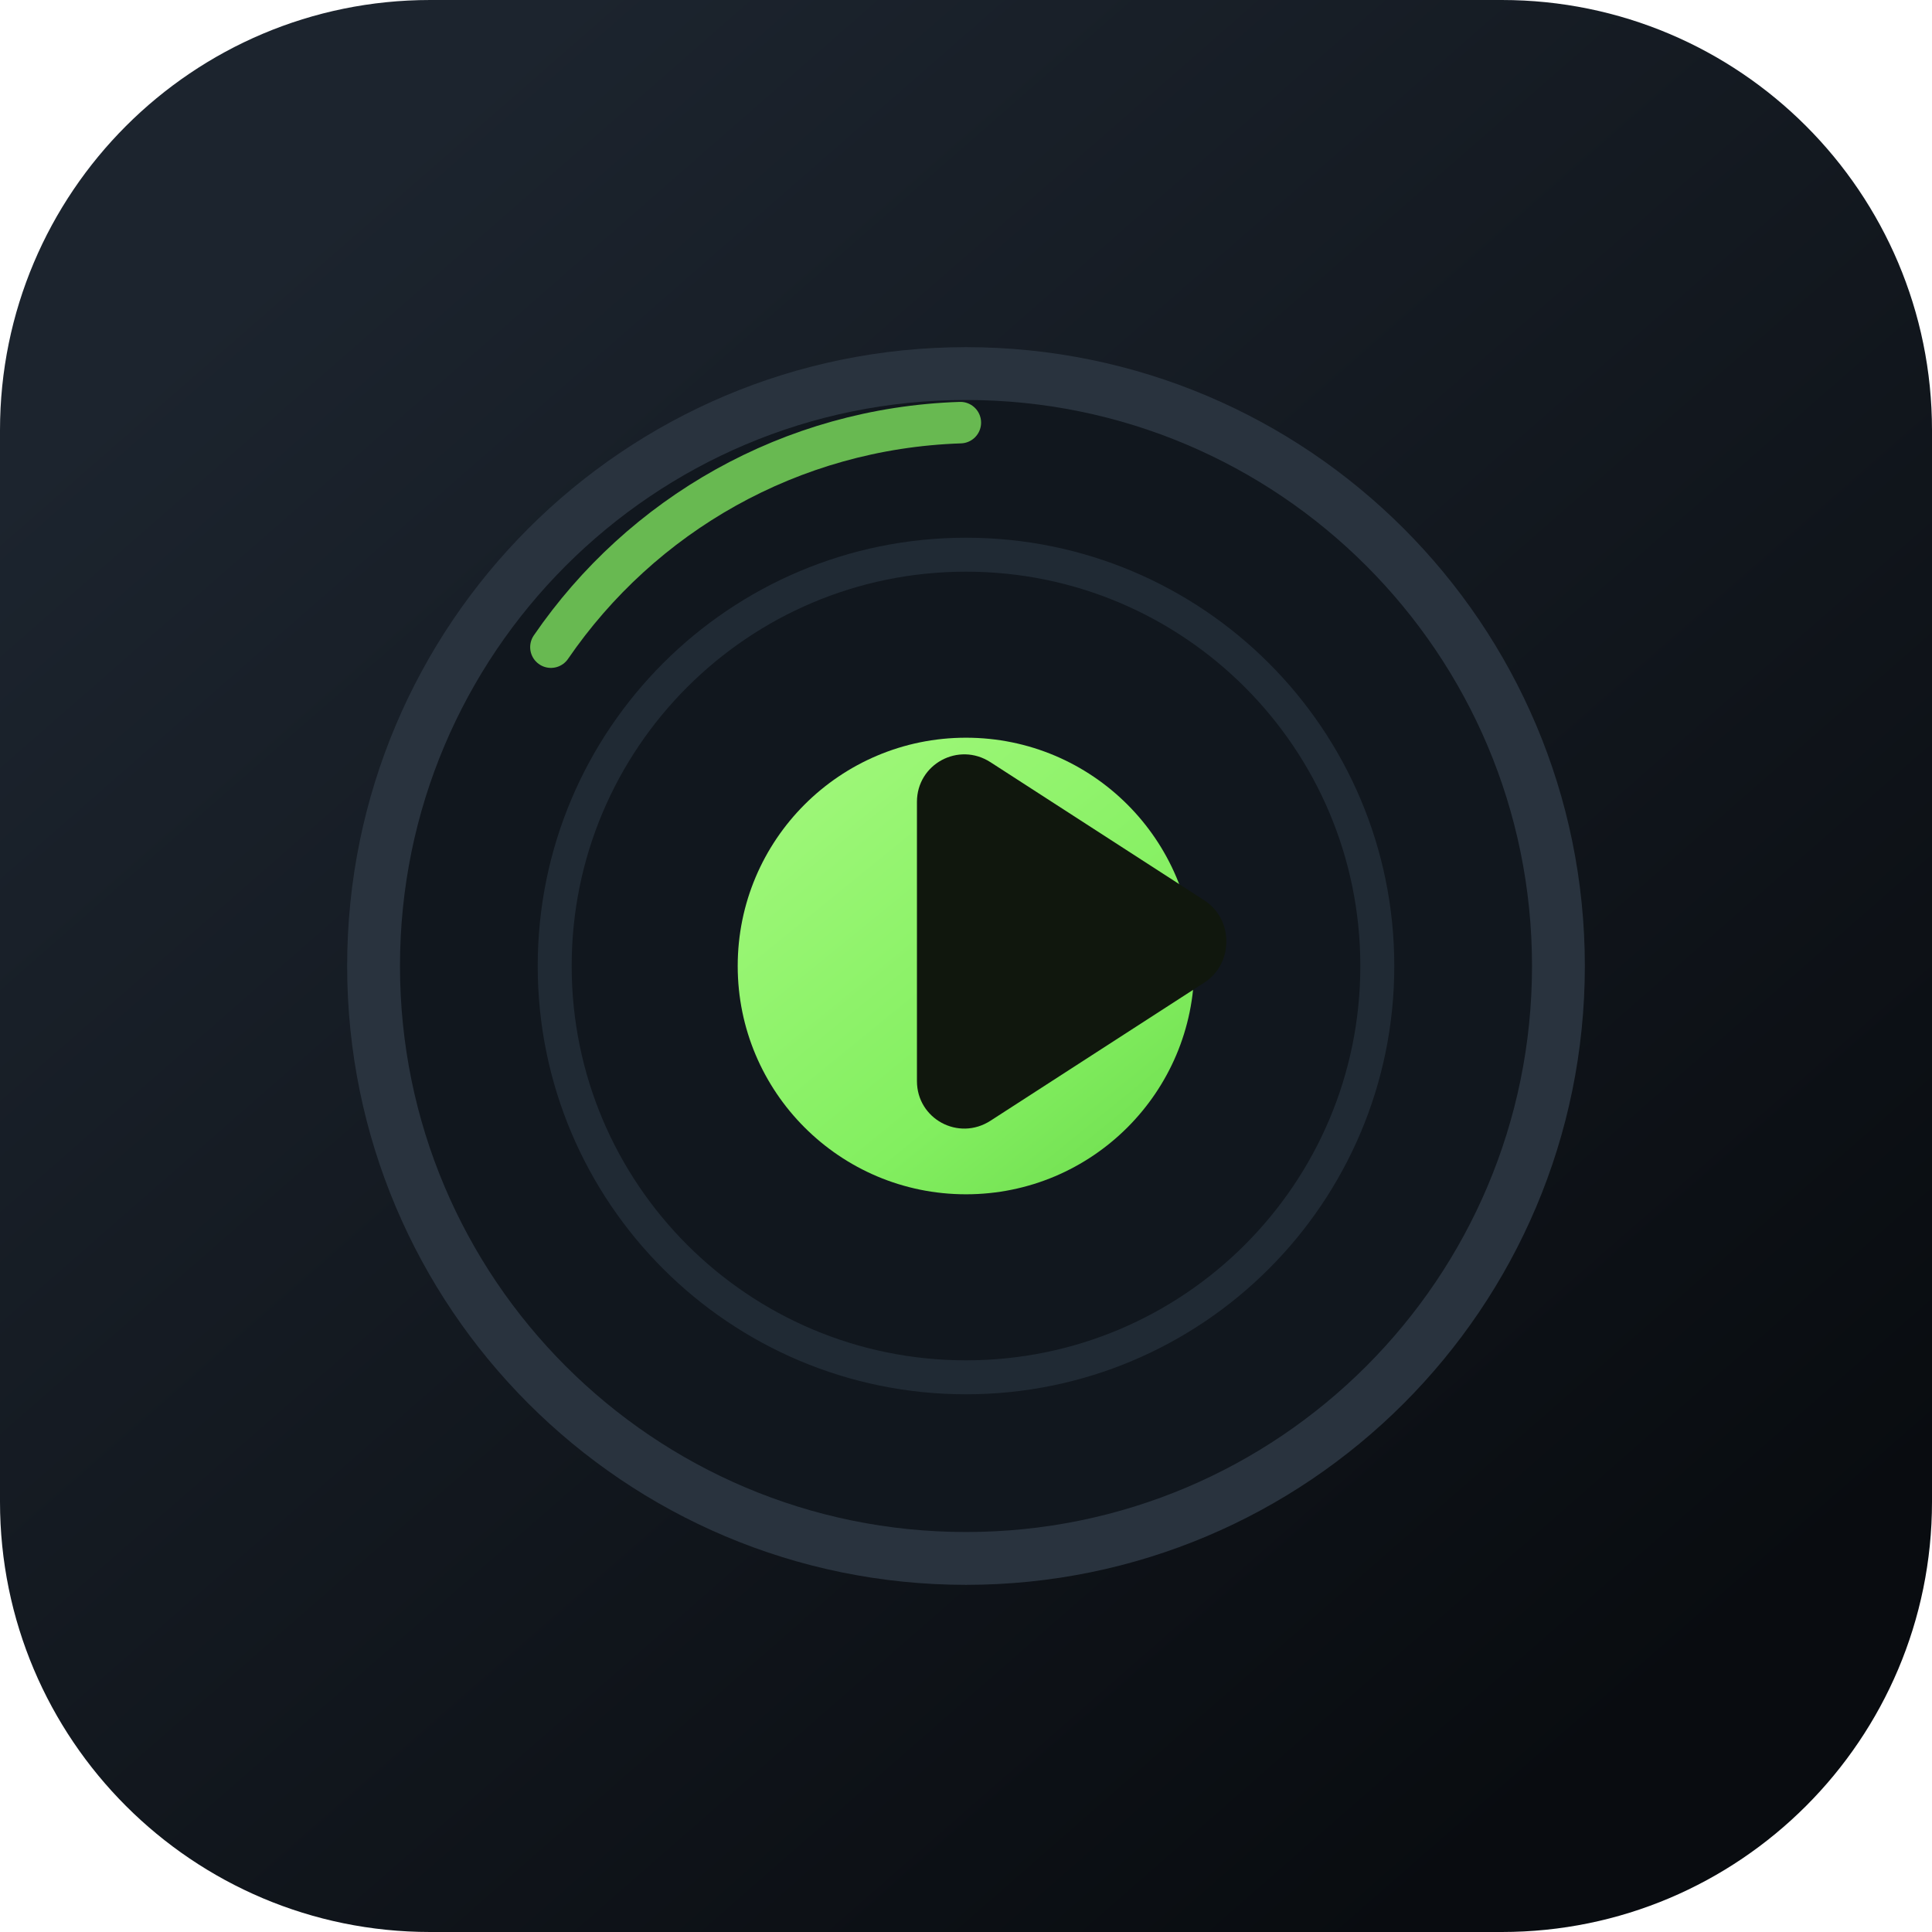
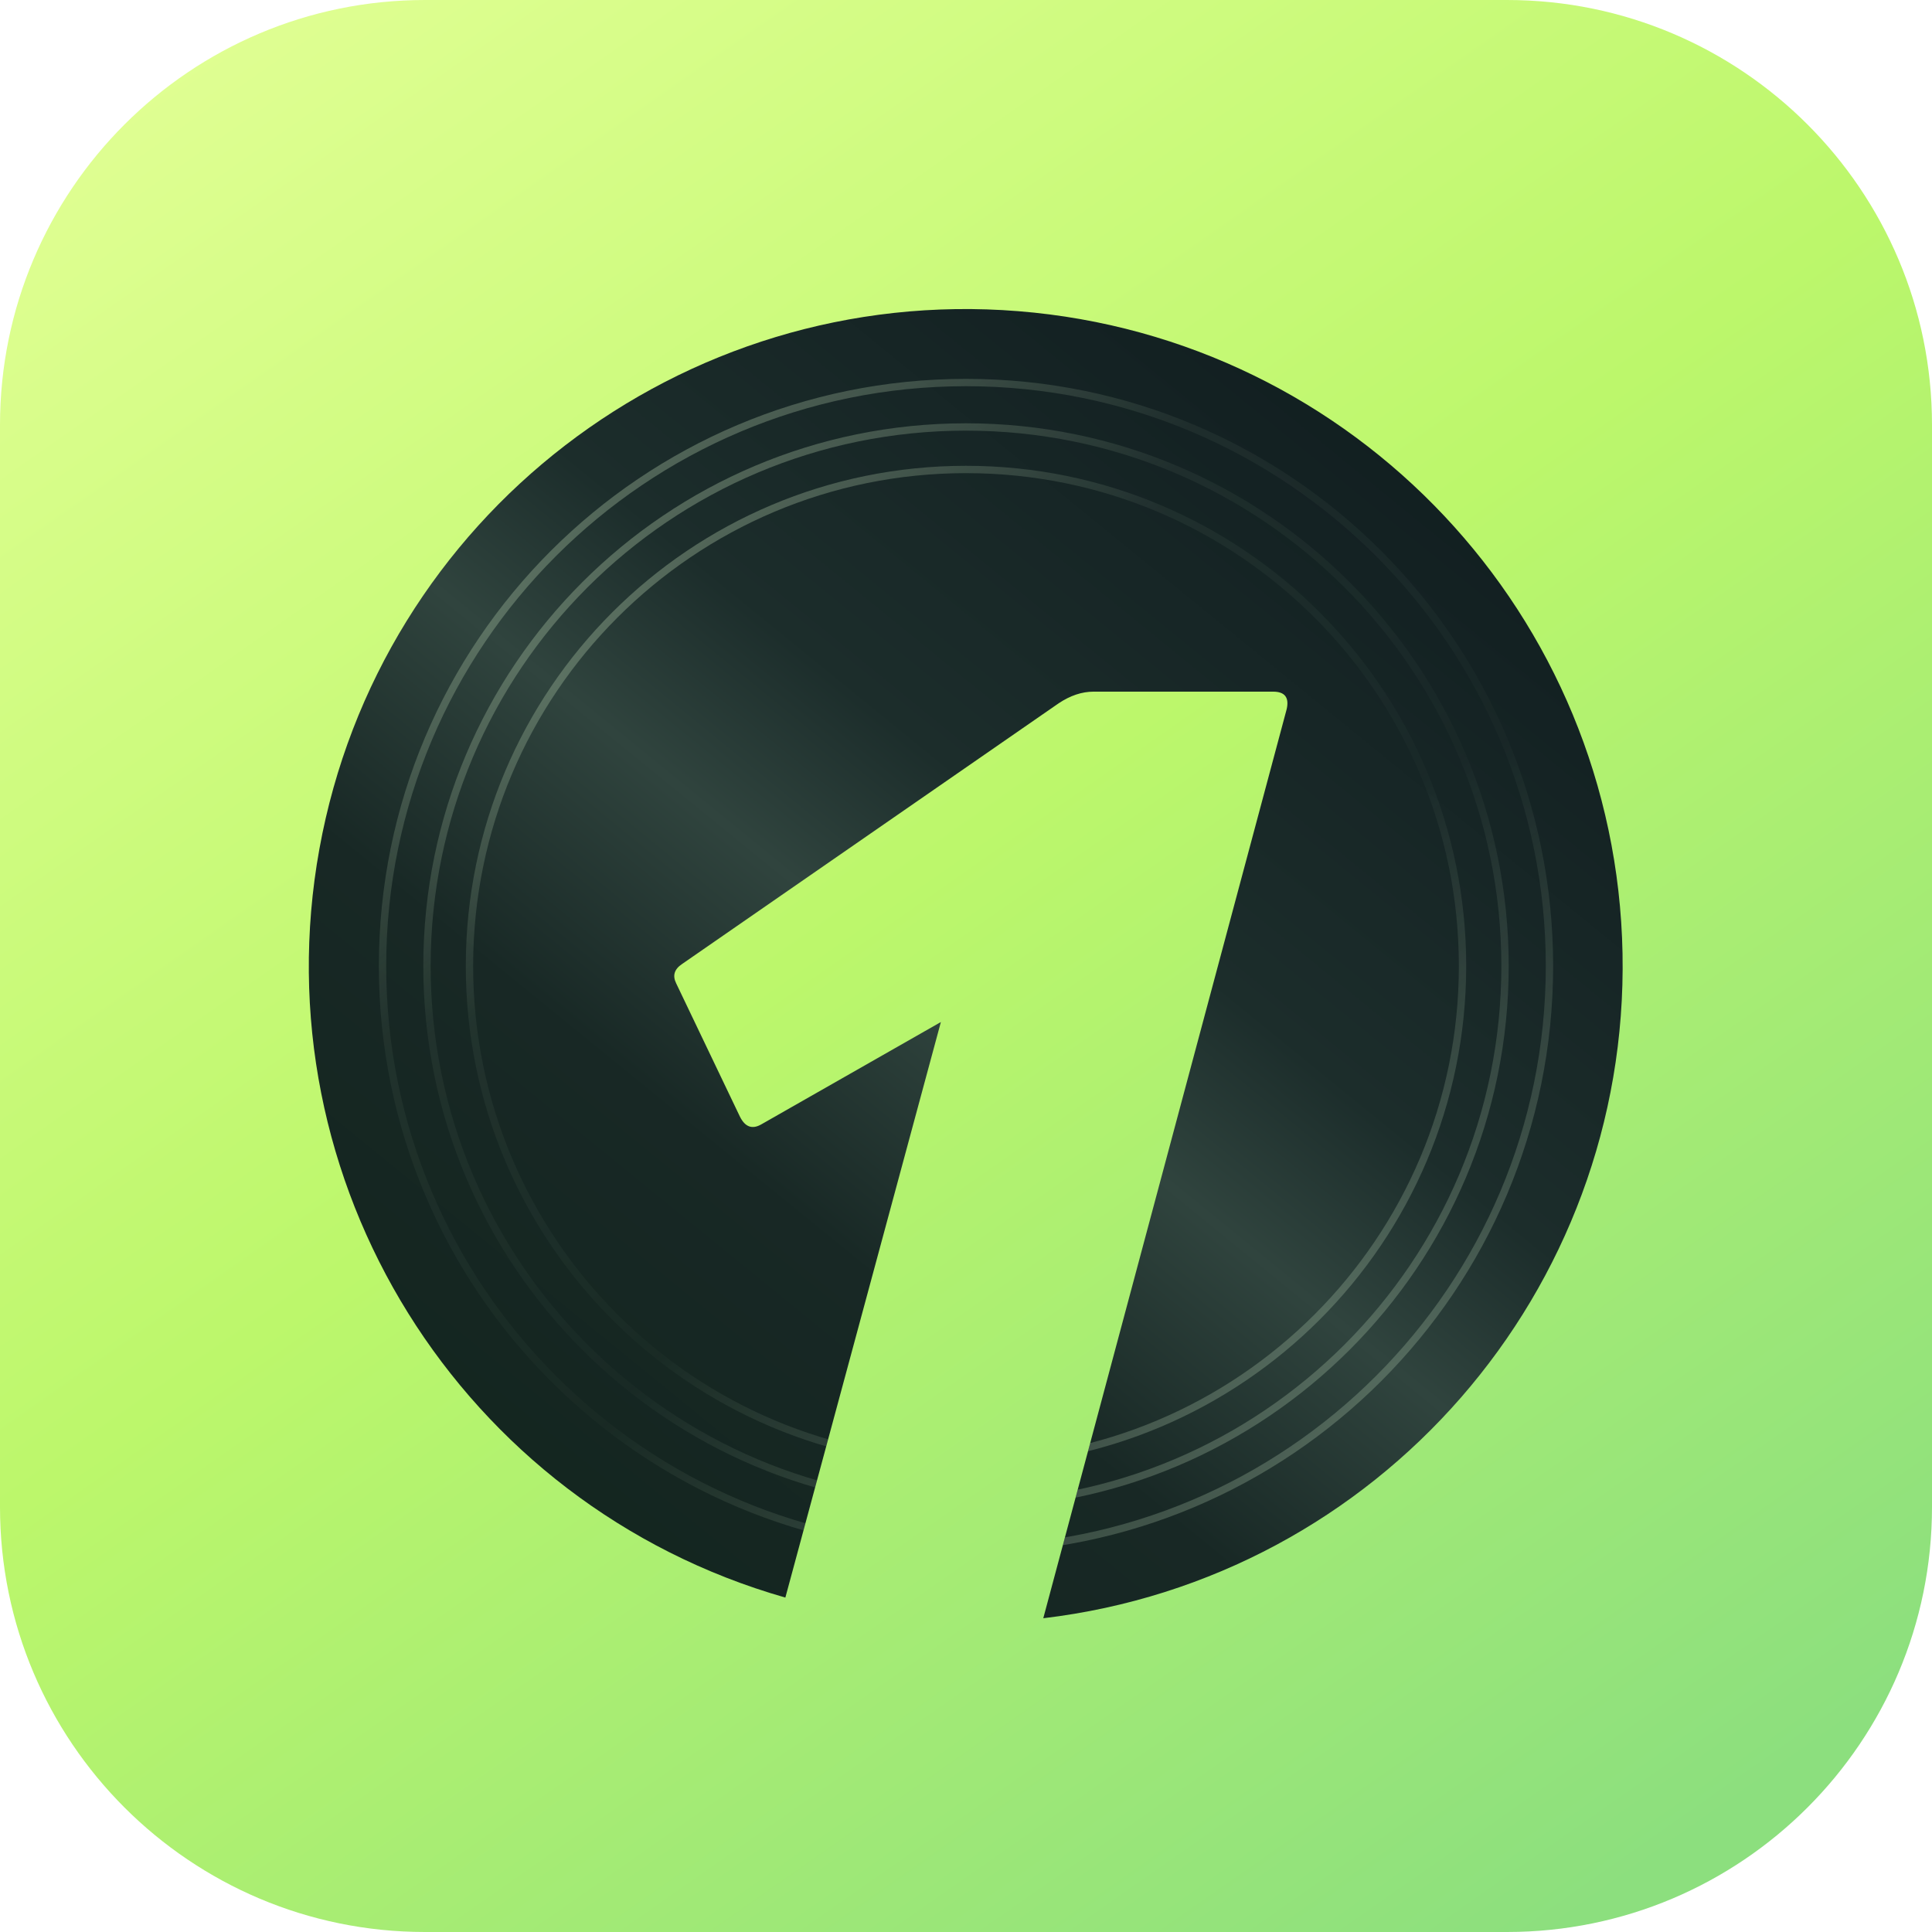
- <svg xmlns="http://www.w3.org/2000/svg" width="1024" height="1024" viewBox="0 0 1024 1024">
+ <svg xmlns="http://www.w3.org/2000/svg" width="1024" height="1024" viewBox="0 0 100 100">
  <defs>
-     <linearGradient id="background" x1="160" y1="120" x2="860" y2="920" gradientUnits="userSpaceOnUse">
-       <stop stop-color="#1C242E" />
-       <stop offset="1" stop-color="#090C10" />
+     <linearGradient id="sleeve" x1="10%" y1="0%" x2="80%" y2="100%">
+       <stop stop-color="#E1FF94" />
+       <stop offset=".48" stop-color="#BCF76B" />
+       <stop offset="1" stop-color="#8CDF7E" />
    </linearGradient>
-     <linearGradient id="accent" x1="330" y1="260" x2="745" y2="770" gradientUnits="userSpaceOnUse">
-       <stop stop-color="#B9FF91" />
-       <stop offset="0.55" stop-color="#83EF60" />
-       <stop offset="1" stop-color="#4BBC31" />
+     <linearGradient id="vinyl" x1="12%" y1="92%" x2="82%" y2="6%">
+       <stop stop-color="#13251F" />
+       <stop offset=".30" stop-color="#182825" />
+       <stop offset=".48" stop-color="#30443E" />
+       <stop offset=".61" stop-color="#1C2D2B" />
+       <stop offset="1" stop-color="#111E20" />
    </linearGradient>
+     <linearGradient id="grooves" x1="12%" y1="0%" x2="88%" y2="100%">
+       <stop stop-color="#D7F1C5" stop-opacity=".42" />
+       <stop offset=".30" stop-color="#C2DEBD" stop-opacity=".06" />
+       <stop offset=".6" stop-color="#C2DEBD" stop-opacity=".02" />
+       <stop offset="1" stop-color="#C2DEBD" stop-opacity=".34" />
+     </linearGradient>
+     <path id="record" d="M54 83.76 A34 34 0 1 0 40.65 82.69 L48.7 52.9 L39.4 58.2 Q38.7 58.6 38.3 57.8 L35 50.9 Q34.7 50.3 35.3 49.9 L54.8 36.4 Q55.7 35.8 56.6 35.8 H65.9 Q66.8 35.8 66.6 36.7 Z" />
+     <clipPath id="face">
+       <use href="#record" />
+     </clipPath>
  </defs>
-   <rect width="1024" height="1024" rx="228" fill="url(#background)" />
-   <circle cx="512" cy="512" r="314" fill="#11171E" stroke="#29333E" stroke-width="28" />
-   <circle cx="512" cy="512" r="218" fill="none" stroke="#202A34" stroke-width="18" />
-   <circle cx="512" cy="512" r="121" fill="url(#accent)" />
-   <path d="M486 425c0-20 22-32 39-21l113 73c16 10 16 34 0 44l-113 73c-17 11-39-1-39-21V425Z" fill="#10170D" />
-   <path d="M292 343c48-70 127-116 217-119" fill="none" stroke="#86EF62" stroke-linecap="round" stroke-width="22" opacity=".75" />
+   <rect width="100" height="100" rx="22" fill="url(#sleeve)" />
+   <use href="#record" fill="url(#vinyl)" />
+   <g clip-path="url(#face)" stroke="url(#grooves)" stroke-width=".38" fill="none">
+     <circle cx="50" cy="50" r="30.2" />
+     <circle cx="50" cy="50" r="27.9" />
+     <circle cx="50" cy="50" r="25.7" />
+   </g>
</svg>
